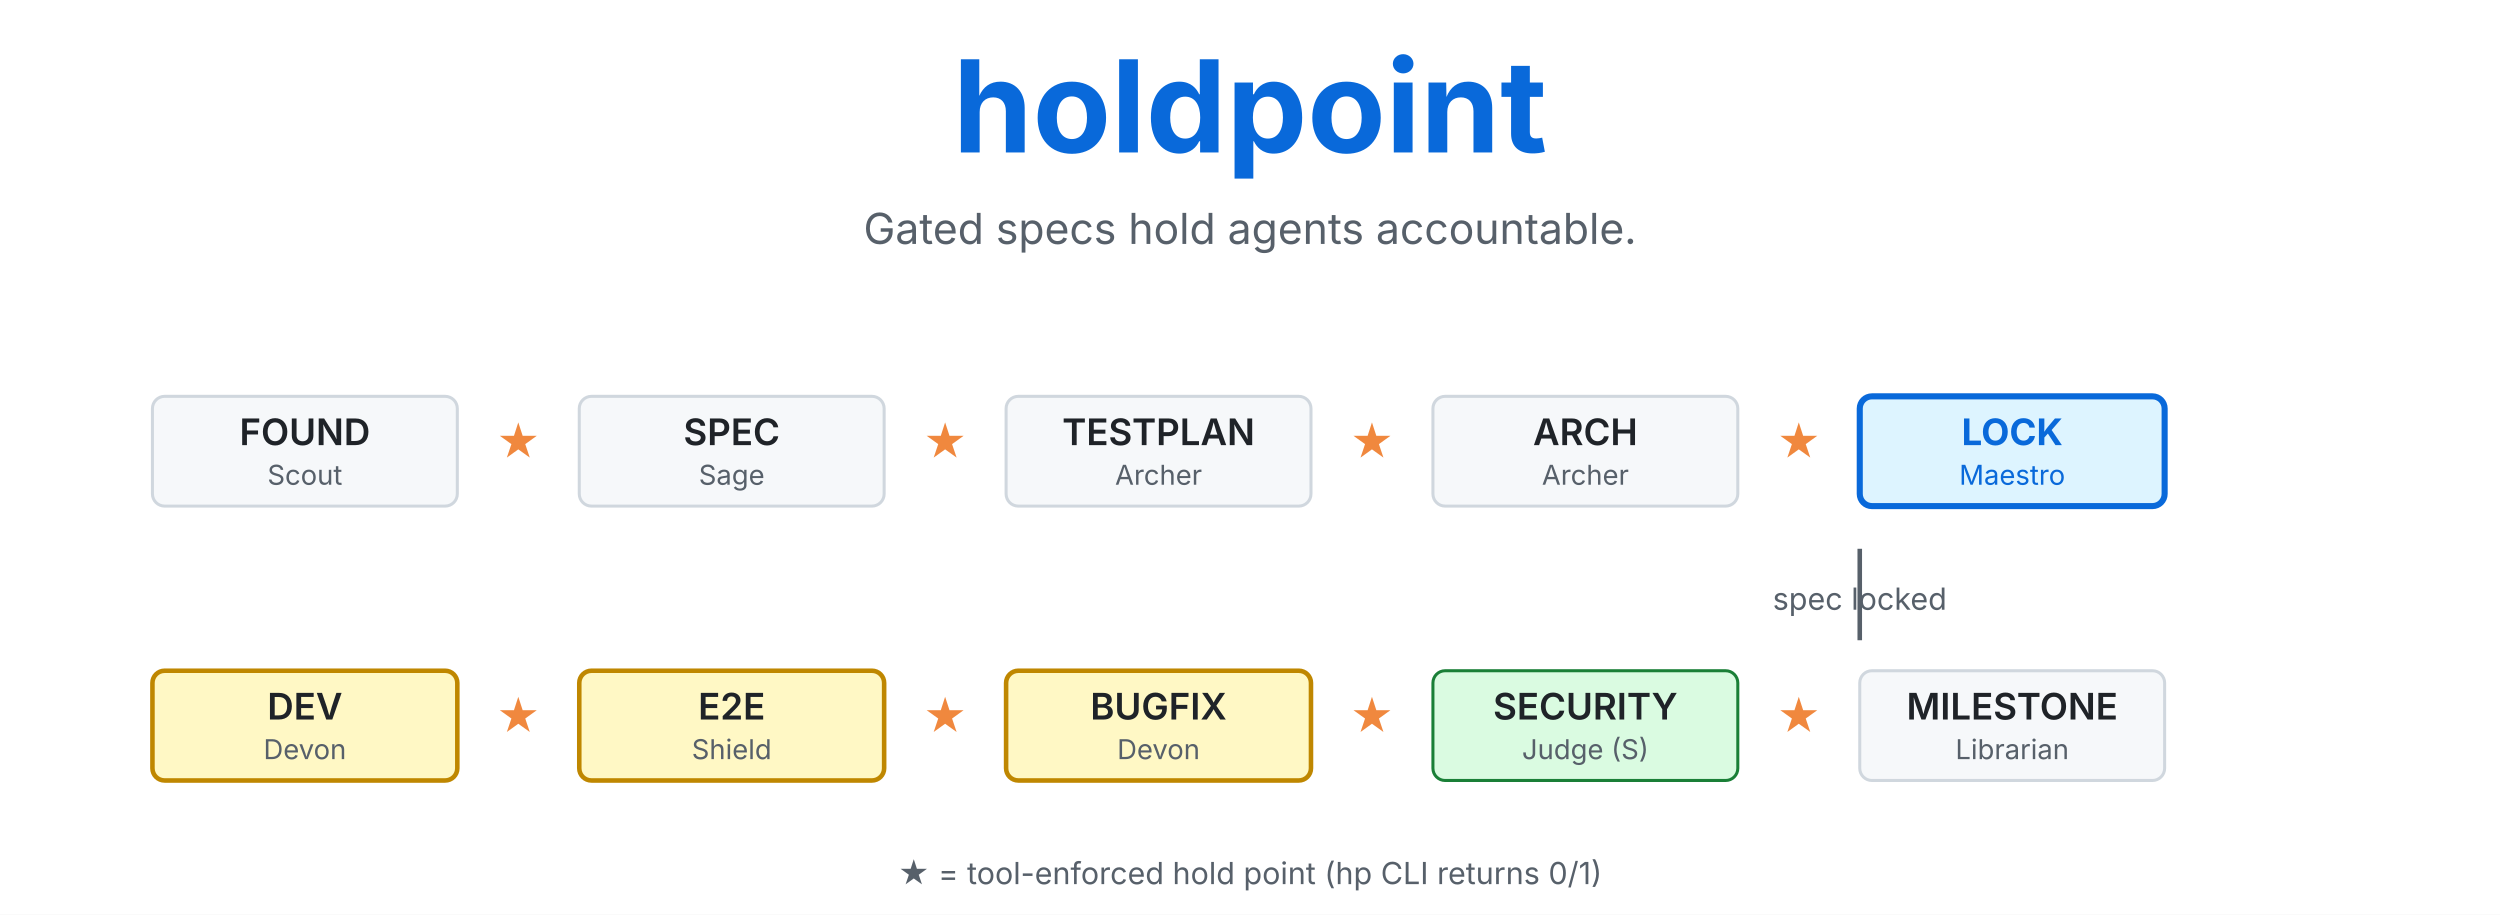
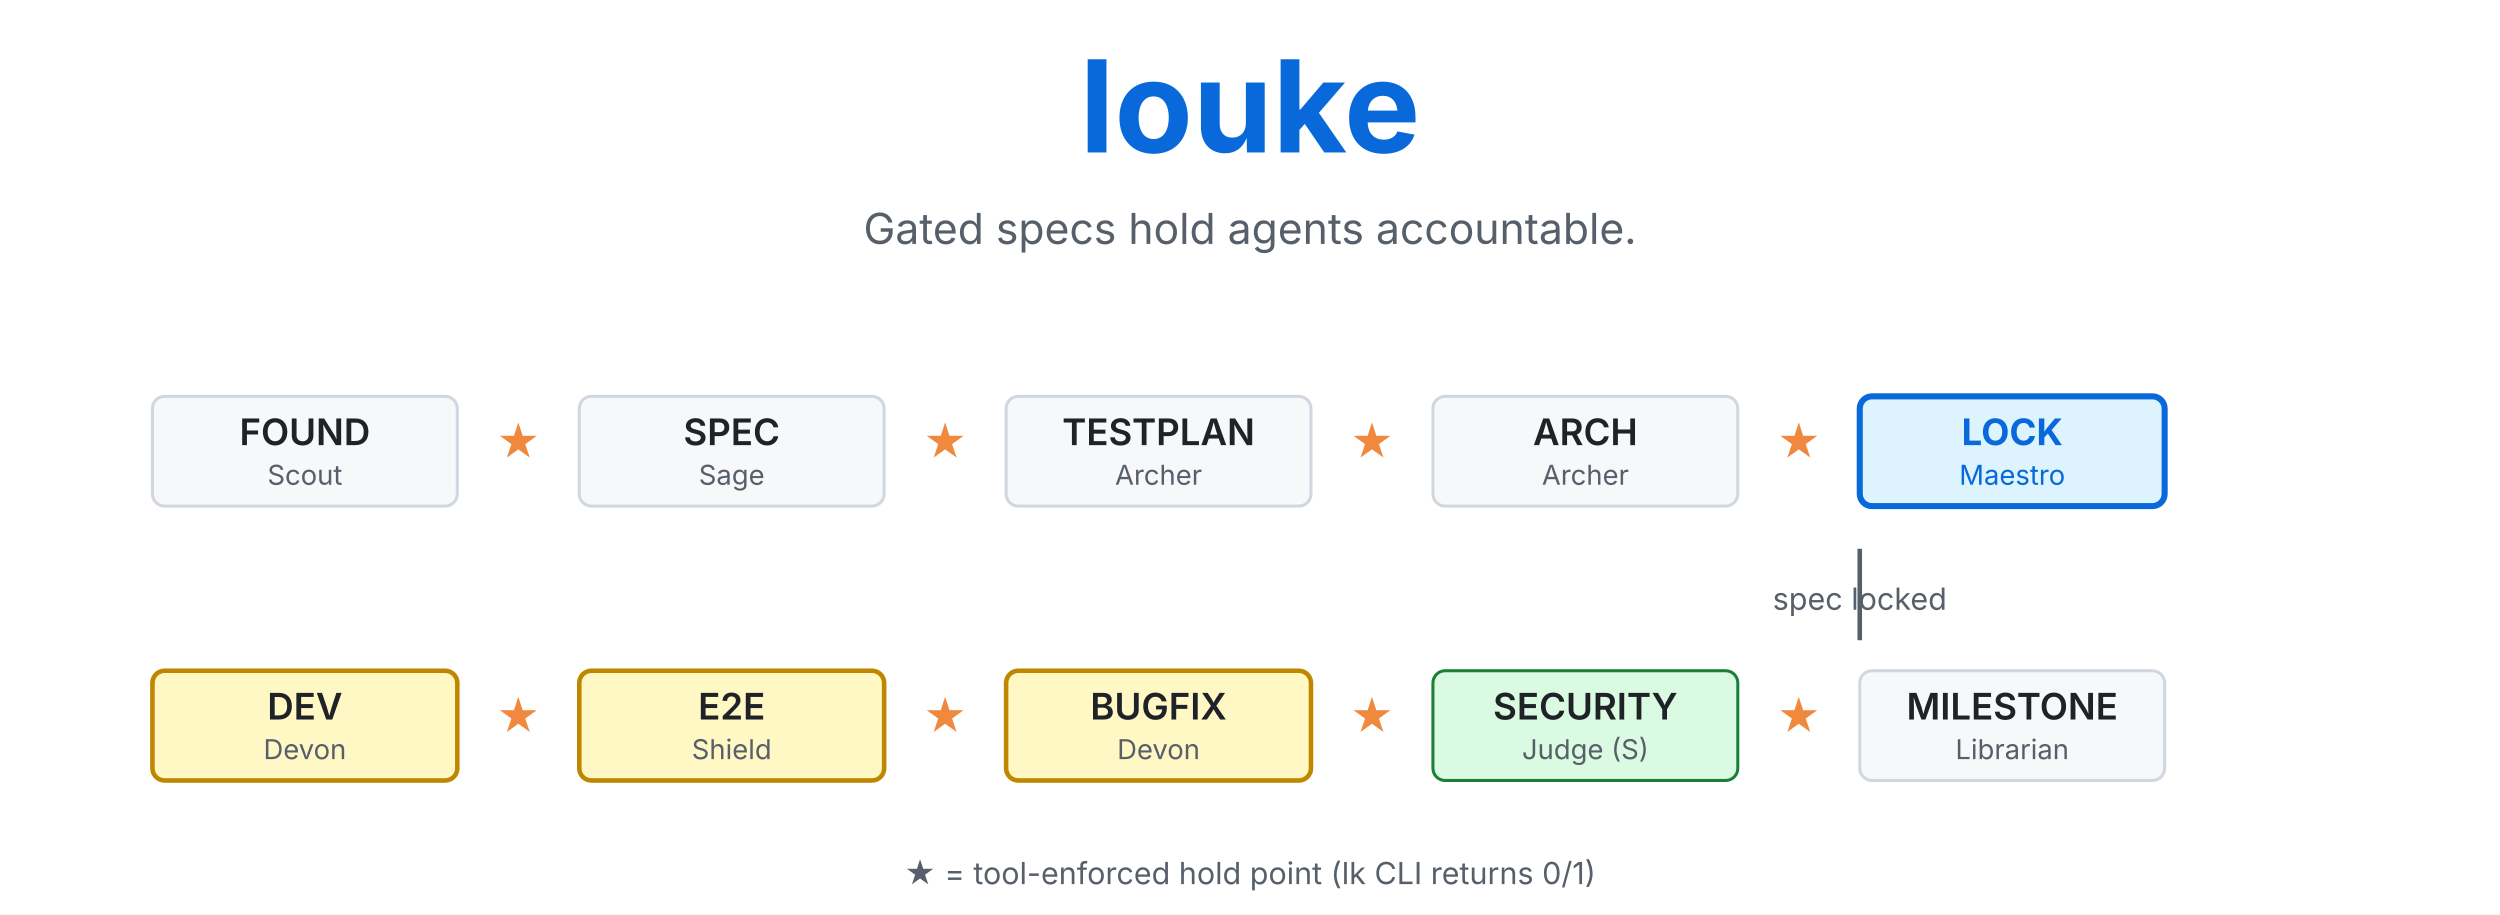
<svg xmlns="http://www.w3.org/2000/svg" viewBox="0 0 820 300" font-family="-apple-system, BlinkMacSystemFont, 'Segoe UI', sans-serif">
  <rect width="820" height="300" fill="#ffffff" />
-   <text x="410" y="50" font-size="42" font-weight="700" fill="#0969da" text-anchor="middle">holdpoint</text>
+   <text x="410" y="50" font-size="42" font-weight="700" fill="#0969da" text-anchor="middle">louke</text>
  <text x="410" y="80" font-size="14" fill="#57606a" text-anchor="middle">Gated specs hold agents accountable.</text>
  <g transform="translate(50, 130)">
    <g>
      <rect width="100" height="36" rx="4" fill="#f6f8fa" stroke="#d0d7de" />
      <text x="50" y="16" font-size="12" font-weight="600" fill="#1f2328" text-anchor="middle">FOUND</text>
      <text x="50" y="29" font-size="9" fill="#57606a" text-anchor="middle">Scout</text>
    </g>
    <g transform="translate(140, 0)">
      <rect width="100" height="36" rx="4" fill="#f6f8fa" stroke="#d0d7de" />
      <text x="50" y="16" font-size="12" font-weight="600" fill="#1f2328" text-anchor="middle">SPEC</text>
      <text x="50" y="29" font-size="9" fill="#57606a" text-anchor="middle">Sage</text>
    </g>
    <g transform="translate(280, 0)">
      <rect width="100" height="36" rx="4" fill="#f6f8fa" stroke="#d0d7de" />
      <text x="50" y="16" font-size="12" font-weight="600" fill="#1f2328" text-anchor="middle">TESTPLAN</text>
      <text x="50" y="29" font-size="9" fill="#57606a" text-anchor="middle">Archer</text>
    </g>
    <g transform="translate(420, 0)">
      <rect width="100" height="36" rx="4" fill="#f6f8fa" stroke="#d0d7de" />
      <text x="50" y="16" font-size="12" font-weight="600" fill="#1f2328" text-anchor="middle">ARCH</text>
      <text x="50" y="29" font-size="9" fill="#57606a" text-anchor="middle">Archer</text>
    </g>
    <g transform="translate(560, 0)">
      <rect width="100" height="36" rx="4" fill="#ddf4ff" stroke="#0969da" stroke-width="2" />
      <text x="50" y="16" font-size="12" font-weight="700" fill="#0969da" text-anchor="middle">LOCK</text>
      <text x="50" y="29" font-size="9" fill="#0969da" text-anchor="middle">Maestro</text>
    </g>
    <text x="120" y="20" font-size="14" fill="#f0883e" text-anchor="middle">★</text>
    <text x="260" y="20" font-size="14" fill="#f0883e" text-anchor="middle">★</text>
    <text x="400" y="20" font-size="14" fill="#f0883e" text-anchor="middle">★</text>
    <text x="540" y="20" font-size="14" fill="#f0883e" text-anchor="middle">★</text>
  </g>
  <line x1="610" y1="180" x2="610" y2="210" stroke="#57606a" stroke-width="1.5" />
  <text x="610" y="200" font-size="10" fill="#57606a" text-anchor="middle">spec locked</text>
  <g transform="translate(50, 220)">
    <g>
      <rect width="100" height="36" rx="4" fill="#fff8c5" stroke="#bf8700" stroke-width="1.5" />
      <text x="50" y="16" font-size="12" font-weight="600" fill="#1f2328" text-anchor="middle">DEV</text>
      <text x="50" y="29" font-size="9" fill="#57606a" text-anchor="middle">Devon</text>
    </g>
    <g transform="translate(140, 0)">
      <rect width="100" height="36" rx="4" fill="#fff8c5" stroke="#bf8700" stroke-width="1.5" />
      <text x="50" y="16" font-size="12" font-weight="600" fill="#1f2328" text-anchor="middle">E2E</text>
      <text x="50" y="29" font-size="9" fill="#57606a" text-anchor="middle">Shield</text>
    </g>
    <g transform="translate(280, 0)">
      <rect width="100" height="36" rx="4" fill="#fff8c5" stroke="#bf8700" stroke-width="1.5" />
      <text x="50" y="16" font-size="12" font-weight="600" fill="#1f2328" text-anchor="middle">BUGFIX</text>
      <text x="50" y="29" font-size="9" fill="#57606a" text-anchor="middle">Devon</text>
    </g>
    <g transform="translate(420, 0)">
      <rect width="100" height="36" rx="4" fill="#dafbe1" stroke="#1a7f37" stroke-width="1" />
      <text x="50" y="16" font-size="12" font-weight="600" fill="#1f2328" text-anchor="middle">SECURITY</text>
      <text x="50" y="29" font-size="9" fill="#57606a" text-anchor="middle">Judge (S)</text>
    </g>
    <g transform="translate(560, 0)">
      <rect width="100" height="36" rx="4" fill="#f6f8fa" stroke="#d0d7de" />
      <text x="50" y="16" font-size="12" font-weight="600" fill="#1f2328" text-anchor="middle">MILESTONE</text>
      <text x="50" y="29" font-size="9" fill="#57606a" text-anchor="middle">Librarian</text>
    </g>
    <text x="120" y="20" font-size="14" fill="#f0883e" text-anchor="middle">★</text>
    <text x="260" y="20" font-size="14" fill="#f0883e" text-anchor="middle">★</text>
    <text x="400" y="20" font-size="14" fill="#f0883e" text-anchor="middle">★</text>
    <text x="540" y="20" font-size="14" fill="#f0883e" text-anchor="middle">★</text>
  </g>
-   <text x="410" y="290" font-size="10" fill="#57606a" text-anchor="middle">★ = tool-enforced hold point (hp CLI returns 0/1)</text>
+   <text x="410" y="290" font-size="10" fill="#57606a" text-anchor="middle">★ = tool-enforced hold point (lk CLI returns 0/1)</text>
</svg>
